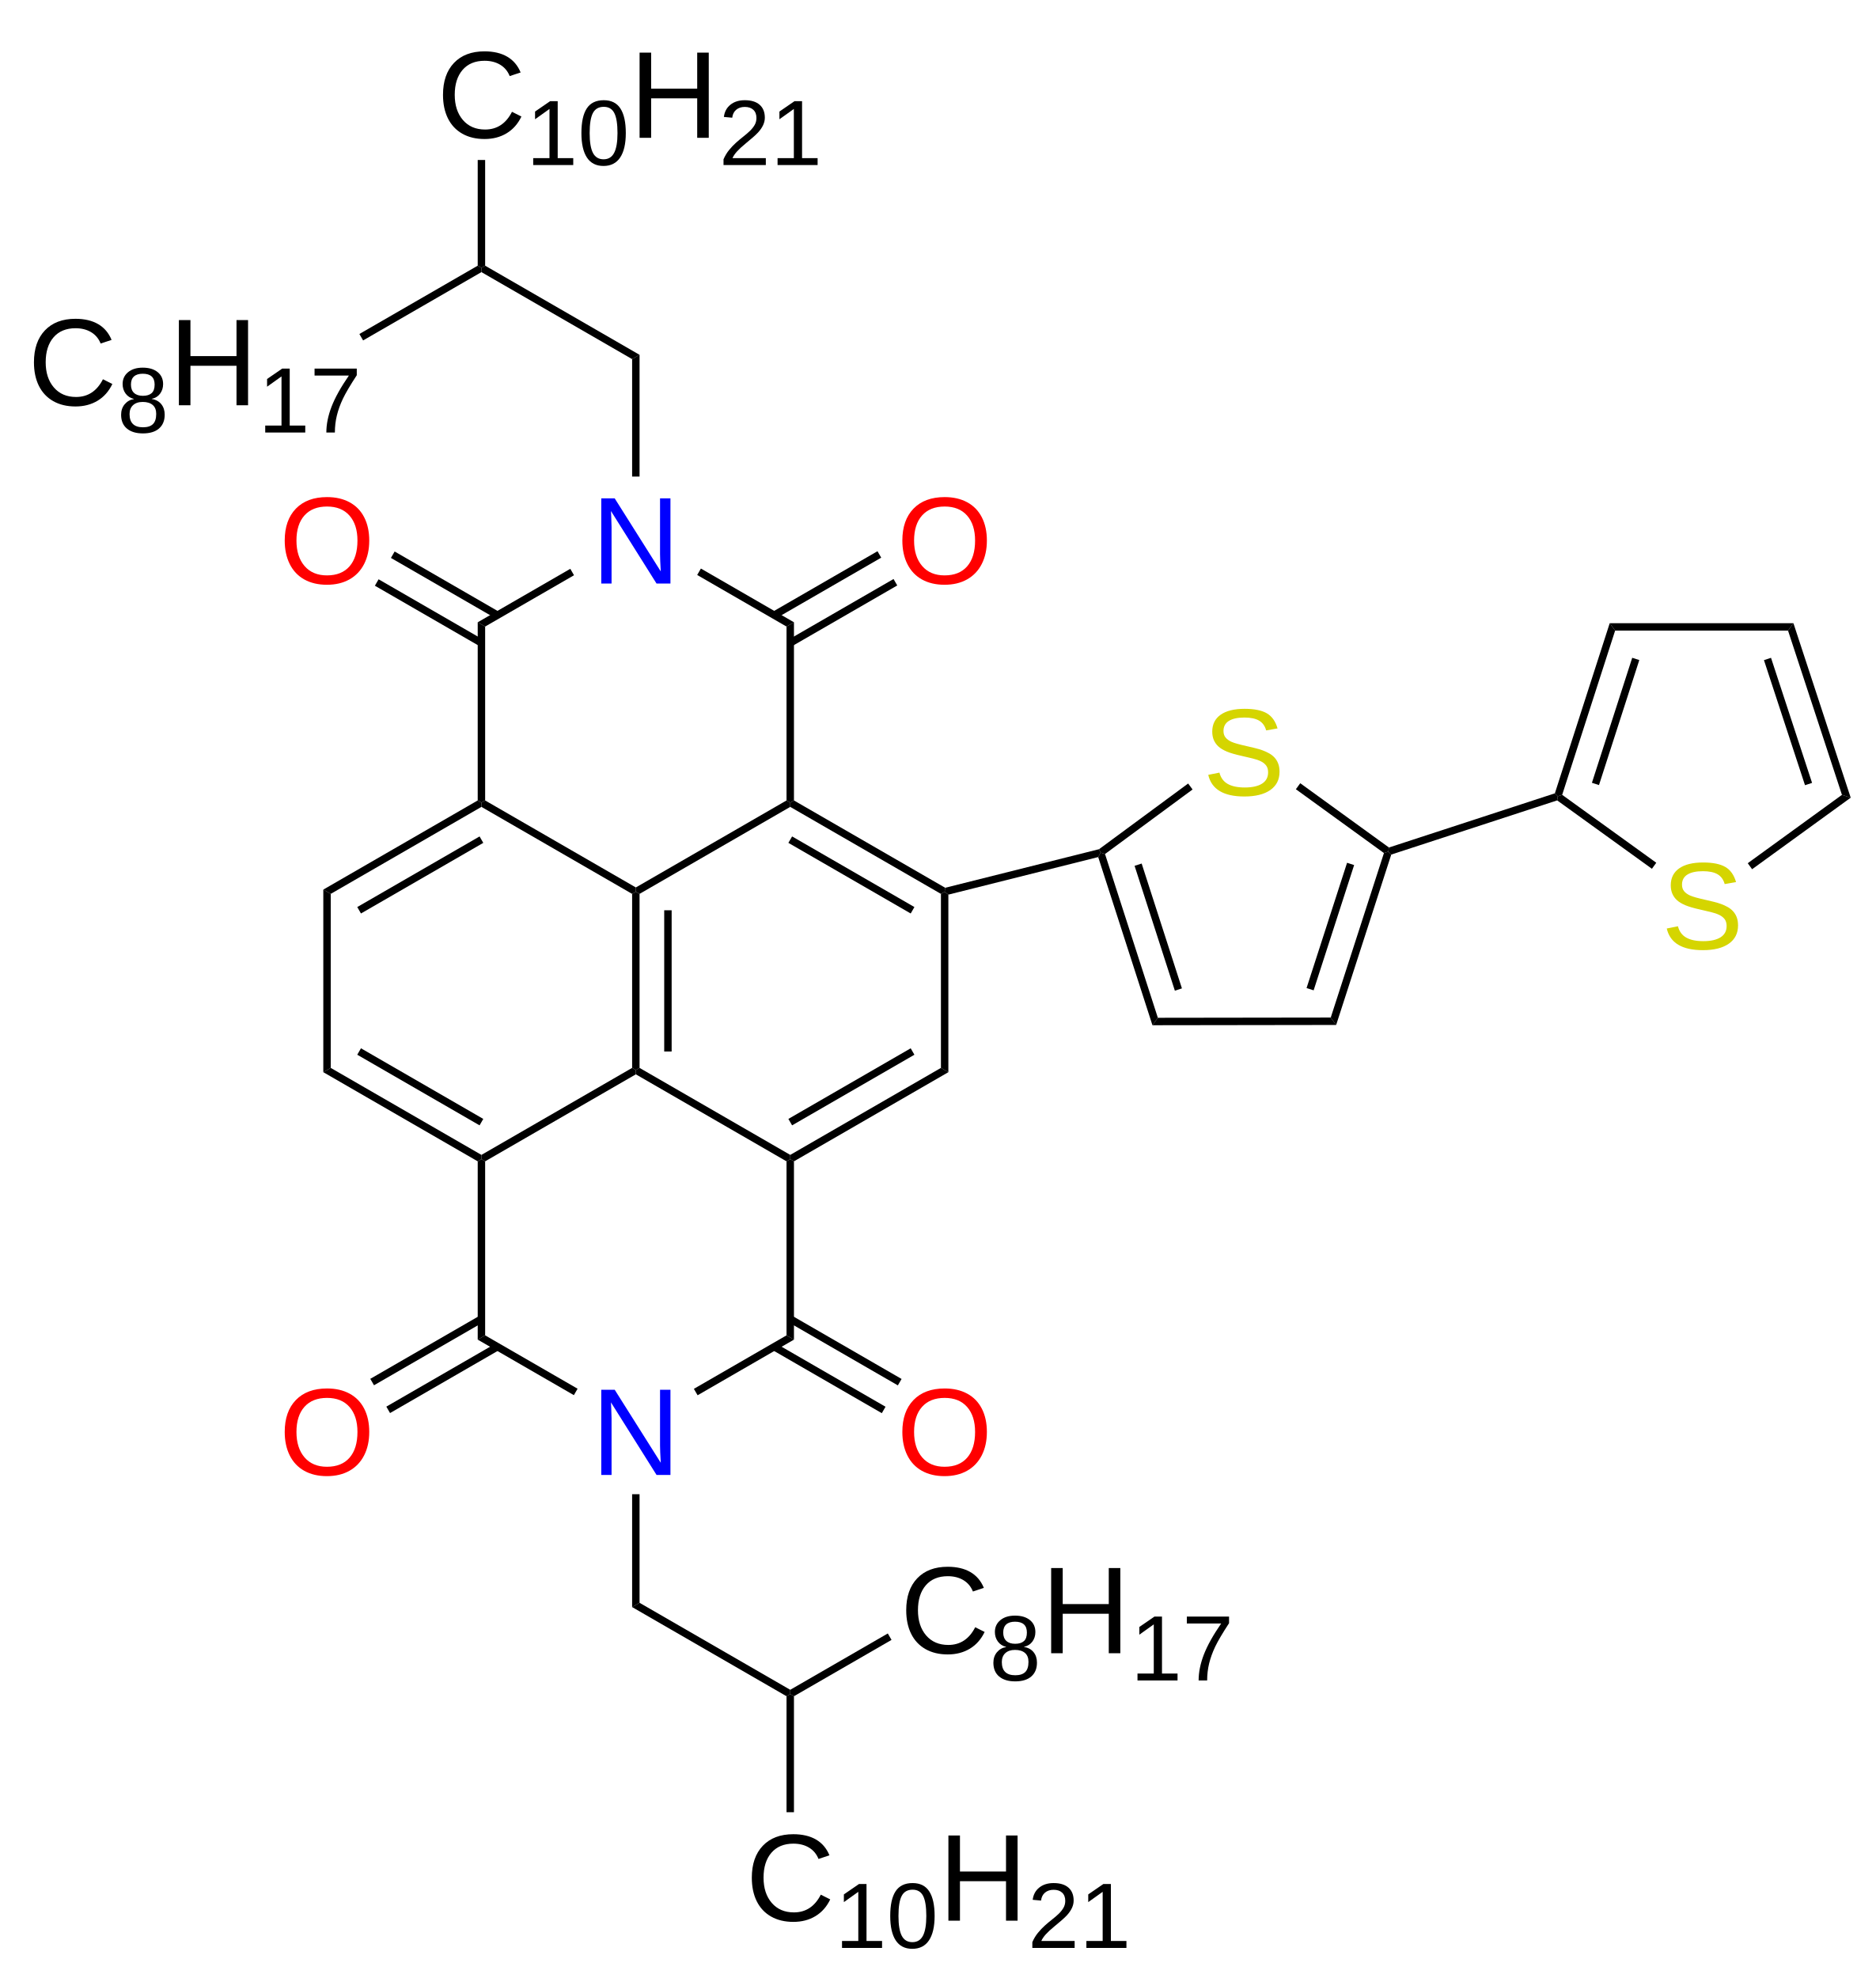
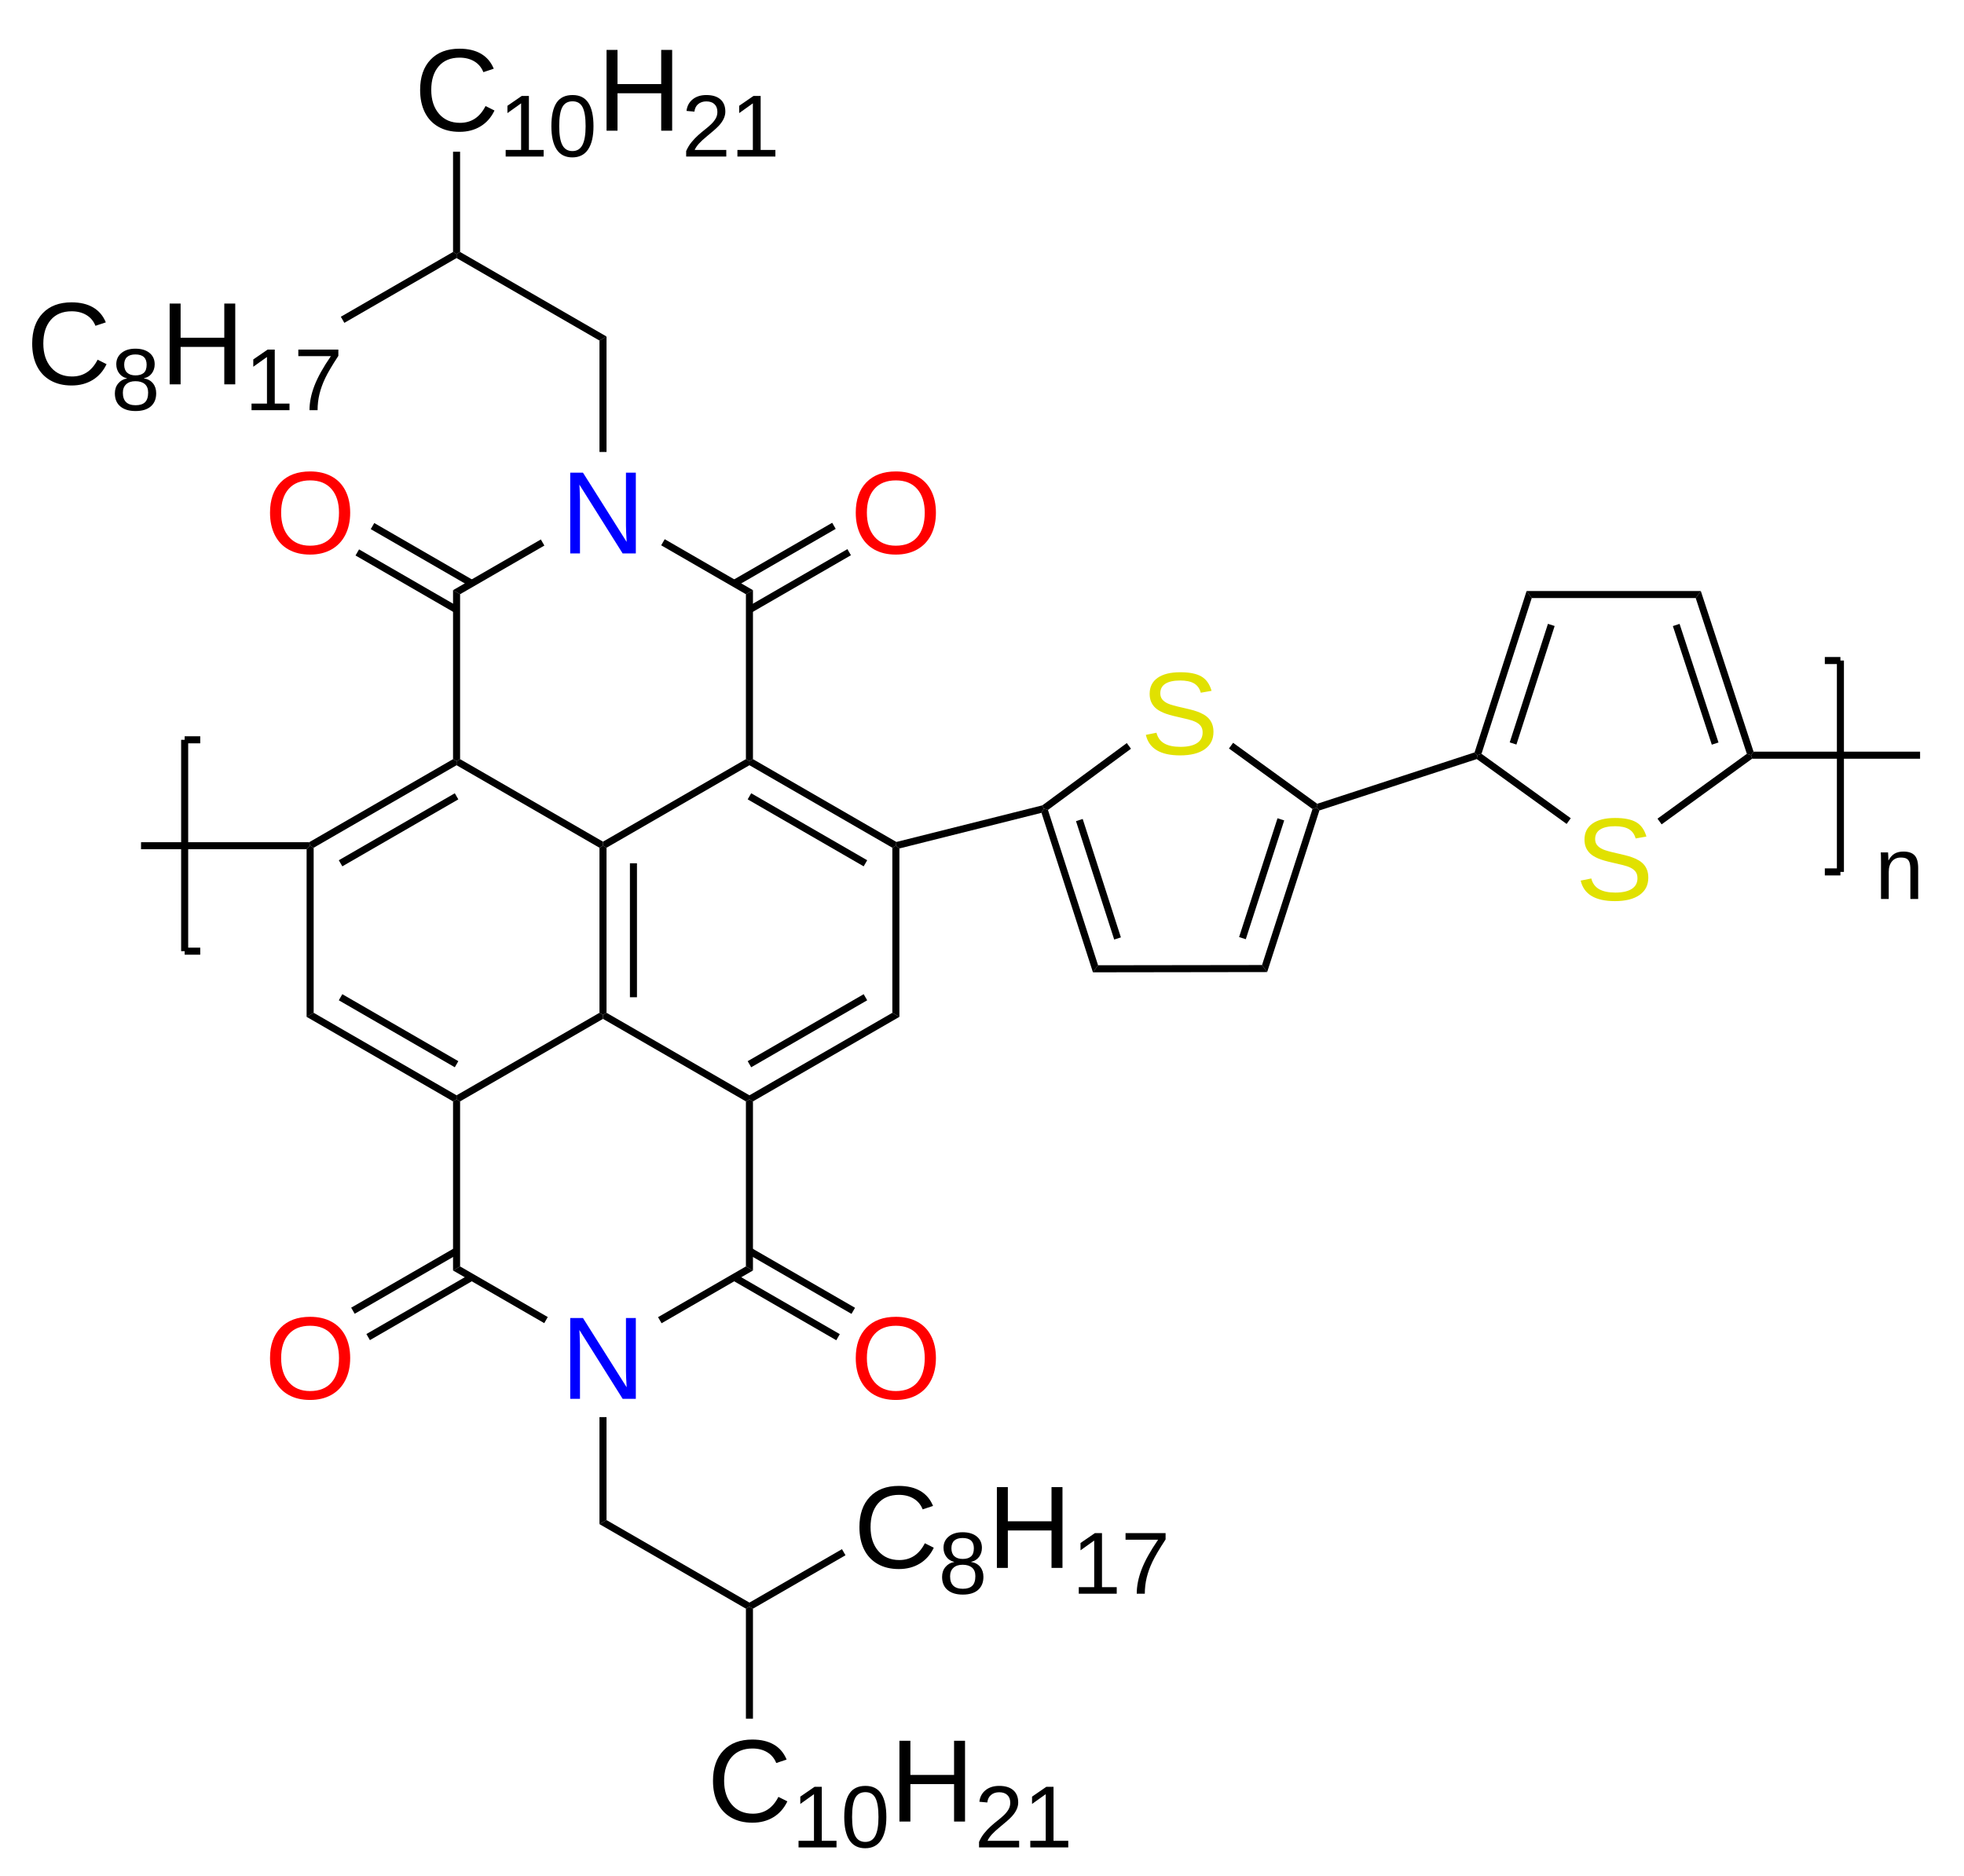
- <svg xmlns="http://www.w3.org/2000/svg" width="202px" height="213px" viewBox="0 0 202 213" style="background-color: #ffffff00" version="1.1">
+ <svg xmlns="http://www.w3.org/2000/svg" width="223px" height="213px" viewBox="0 0 223 213" style="background-color: #ffffff00" version="1.1">
  <text x="0" y="0" stroke="none" fill="#0000ff" transform="matrix(0.0666667 0 0 0.0666667 63.6522 62.84)" font-style="normal" font-weight="normal" font-size="200px" font-family="Arial">
N</text>
  <path stroke="none" fill="#000000" transform="matrix(0.0666667 0 0 0.0666667 -161.533 -132)" d="M 3194.6,2985.14 L 3206.6,2992.06 L 3206.6,3272.94 L 3200.6,3276.4 L 3194.6,3272.94 L 3194.6,2985.14 Z " />
  <path stroke="none" fill="#000000" transform="matrix(0.0666667 0 0 0.0666667 -161.533 -132)" d="M 3200.6,3283.33 L 3200.6,3276.4 L 3206.6,3272.94 L 3450,3413.47 L 3450,3420.4 L 3444,3423.86 L 3200.6,3283.33 Z " />
  <path stroke="none" fill="#000000" transform="matrix(0.0666667 0 0 0.0666667 -161.533 -132)" d="M 3456,3423.86 L 3450,3420.4 L 3450,3413.47 L 3693.4,3272.94 L 3699.4,3276.4 L 3699.4,3283.33 L 3456,3423.86 Z " />
  <path stroke="none" fill="#000000" transform="matrix(0.0666667 0 0 0.0666667 -161.533 -132)" d="M 3705.4,3272.94 L 3699.4,3276.4 L 3693.4,3272.94 L 3693.4,2992.06 L 3705.4,2985.14 L 3705.4,3272.94 Z " />
  <path stroke="none" fill="#000000" transform="matrix(0.0666667 0 0 0.0666667 -161.533 -132)" d="M 3705.4,2985.14 L 3693.4,2992.06 L 3549.1,2908.75 L 3555.1,2898.35 L 3705.4,2985.14 Z " />
  <path stroke="none" fill="#000000" transform="matrix(0.0666667 0 0 0.0666667 -161.533 -132)" d="M 3344.14,2898.79 L 3350.14,2909.18 L 3206.6,2992.06 L 3194.6,2985.14 L 3344.14,2898.79 Z " />
  <path stroke="none" fill="#000000" transform="matrix(0.0666667 0 0 0.0666667 -161.533 -132)" d="M 3444,3423.86 L 3450,3420.4 L 3456,3423.86 L 3456,3704.94 L 3450,3708.4 L 3444,3704.94 L 3444,3423.86 Z " />
  <path stroke="none" fill="#000000" transform="matrix(0.0666667 0 0 0.0666667 -161.533 -132)" d="M 3495.84,3450.33 L 3507.84,3450.33 L 3507.84,3678.47 L 3495.84,3678.47 L 3495.84,3450.33 Z " />
  <path stroke="none" fill="#000000" transform="matrix(0.0666667 0 0 0.0666667 -161.533 -132)" d="M 3450,3715.33 L 3450,3708.4 L 3456,3704.94 L 3699.4,3845.47 L 3699.4,3852.4 L 3693.4,3855.86 L 3450,3715.33 Z " />
  <path stroke="none" fill="#000000" transform="matrix(0.0666667 0 0 0.0666667 -161.533 -132)" d="M 3705.4,3855.86 L 3699.4,3852.4 L 3699.4,3845.47 L 3942.8,3704.94 L 3954.8,3711.86 L 3705.4,3855.86 Z " />
  <path stroke="none" fill="#000000" transform="matrix(0.0666667 0 0 0.0666667 -161.533 -132)" d="M 3702.4,3797.74 L 3696.4,3787.35 L 3893.96,3673.28 L 3899.96,3683.67 L 3702.4,3797.74 Z " />
  <path stroke="none" fill="#000000" transform="matrix(0.0666667 0 0 0.0666667 -161.533 -132)" d="M 3954.8,3711.86 L 3942.8,3704.94 L 3942.8,3423.86 L 3948.8,3420.4 L 3954.8,3425.08 L 3954.8,3711.86 Z " />
  <path stroke="none" fill="#000000" transform="matrix(0.0666667 0 0 0.0666667 -161.533 -132)" d="M 3949.7,3413.99 L 3948.8,3420.4 L 3942.8,3423.86 L 3699.4,3283.33 L 3699.4,3276.4 L 3705.4,3272.94 L 3949.7,3413.99 Z " />
  <path stroke="none" fill="#000000" transform="matrix(0.0666667 0 0 0.0666667 -161.533 -132)" d="M 3899.96,3445.13 L 3893.96,3455.52 L 3696.4,3341.45 L 3702.4,3331.06 L 3899.96,3445.13 Z " />
-   <path stroke="none" fill="#000000" transform="matrix(0.0666667 0 0 0.0666667 -161.533 -132)" d="M 3194.6,3272.94 L 3200.6,3276.4 L 3200.6,3283.33 L 2957.2,3423.86 L 2945.2,3416.94 L 3194.6,3272.94 Z " />
+   <path stroke="none" fill="#000000" transform="matrix(0.0666667 0 0 0.0666667 -161.533 -132)" d="M 3194.6,3272.94 L 3200.6,3276.4 L 3200.6,3283.33 L 2957.2,3423.86 L 2951.2,3420.4 L 2949.59,3414.4 L 3194.6,3272.94 Z " />
  <path stroke="none" fill="#000000" transform="matrix(0.0666667 0 0 0.0666667 -161.533 -132)" d="M 3197.6,3331.06 L 3203.6,3341.45 L 3006.04,3455.52 L 3000.04,3445.13 L 3197.6,3331.06 Z " />
-   <path stroke="none" fill="#000000" transform="matrix(0.0666667 0 0 0.0666667 -161.533 -132)" d="M 2945.2,3416.94 L 2957.2,3423.86 L 2957.2,3704.94 L 2945.2,3711.86 L 2945.2,3416.94 Z " />
+   <path stroke="none" fill="#000000" transform="matrix(0.0666667 0 0 0.0666667 -161.533 -132)" d="M 2945.2,3426.4 L 2951.2,3420.4 L 2957.2,3423.86 L 2957.2,3704.94 L 2945.2,3711.86 L 2945.2,3426.4 Z " />
  <path stroke="none" fill="#000000" transform="matrix(0.0666667 0 0 0.0666667 -161.533 -132)" d="M 2945.2,3711.86 L 2957.2,3704.94 L 3200.6,3845.47 L 3200.6,3852.4 L 3194.6,3855.86 L 2945.2,3711.86 Z " />
  <path stroke="none" fill="#000000" transform="matrix(0.0666667 0 0 0.0666667 -161.533 -132)" d="M 3000.04,3683.67 L 3006.04,3673.28 L 3203.6,3787.35 L 3197.6,3797.74 L 3000.04,3683.67 Z " />
  <path stroke="none" fill="#000000" transform="matrix(0.0666667 0 0 0.0666667 -161.533 -132)" d="M 3206.6,3855.86 L 3200.6,3852.4 L 3200.6,3845.47 L 3444,3704.94 L 3450,3708.4 L 3450,3715.33 L 3206.6,3855.86 Z " />
  <text x="0" y="0" stroke="none" fill="#0000ff" transform="matrix(0.0666667 0 0 0.0666667 63.6522 158.827)" font-style="normal" font-weight="normal" font-size="200px" font-family="Arial">
N</text>
  <path stroke="none" fill="#000000" transform="matrix(0.0666667 0 0 0.0666667 -161.533 -132)" d="M 3194.6,3855.86 L 3200.6,3852.4 L 3206.6,3855.86 L 3206.6,4136.94 L 3194.6,4143.86 L 3194.6,3855.86 Z " />
  <path stroke="none" fill="#000000" transform="matrix(0.0666667 0 0 0.0666667 -161.533 -132)" d="M 3194.6,4143.86 L 3206.6,4136.94 L 3355.92,4223.15 L 3349.92,4233.54 L 3194.6,4143.86 Z " />
  <path stroke="none" fill="#000000" transform="matrix(0.0666667 0 0 0.0666667 -161.533 -132)" d="M 3549.76,4233.73 L 3543.76,4223.34 L 3693.4,4136.94 L 3705.4,4143.86 L 3549.76,4233.73 Z " />
  <path stroke="none" fill="#000000" transform="matrix(0.0666667 0 0 0.0666667 -161.533 -132)" d="M 3705.4,4143.86 L 3693.4,4136.94 L 3693.4,3855.86 L 3699.4,3852.4 L 3705.4,3855.86 L 3705.4,4143.86 Z " />
  <text x="0" y="0" stroke="none" fill="#ff0000" transform="matrix(0.0666667 0 0 0.0666667 96.5344 62.84)" font-style="normal" font-weight="normal" font-size="200px" font-family="Arial">
O</text>
  <path stroke="none" fill="#000000" transform="matrix(0.0666667 0 0 0.0666667 -161.533 -132)" d="M 3676.48,2978.83 L 3670.48,2968.44 L 3840.33,2870.37 L 3846.33,2880.76 L 3676.48,2978.83 Z " />
  <path stroke="none" fill="#000000" transform="matrix(0.0666667 0 0 0.0666667 -161.533 -132)" d="M 3702.4,3023.72 L 3696.4,3013.33 L 3866.25,2915.26 L 3872.25,2925.66 L 3702.4,3023.72 Z " />
  <text x="0" y="0" stroke="none" fill="#ff0000" transform="matrix(0.0666667 0 0 0.0666667 30.0278 62.84)" font-style="normal" font-weight="normal" font-size="200px" font-family="Arial">
O</text>
  <path stroke="none" fill="#000000" transform="matrix(0.0666667 0 0 0.0666667 -161.533 -132)" d="M 3203.6,3013.33 L 3197.6,3023.72 L 3028.51,2926.09 L 3034.51,2915.7 L 3203.6,3013.33 Z " />
  <path stroke="none" fill="#000000" transform="matrix(0.0666667 0 0 0.0666667 -161.533 -132)" d="M 3229.52,2968.44 L 3223.52,2978.83 L 3054.43,2881.2 L 3060.43,2870.81 L 3229.52,2968.44 Z " />
  <text x="0" y="0" stroke="none" fill="#ff0000" transform="matrix(0.0666667 0 0 0.0666667 30.0278 158.827)" font-style="normal" font-weight="normal" font-size="200px" font-family="Arial">
O</text>
  <path stroke="none" fill="#000000" transform="matrix(0.0666667 0 0 0.0666667 -161.533 -132)" d="M 3223.52,4150.17 L 3229.52,4160.56 L 3053.01,4262.47 L 3047.01,4252.08 L 3223.52,4150.17 Z " />
  <path stroke="none" fill="#000000" transform="matrix(0.0666667 0 0 0.0666667 -161.533 -132)" d="M 3197.6,4105.27 L 3203.6,4115.67 L 3027.09,4217.58 L 3021.09,4207.19 L 3197.6,4105.27 Z " />
  <text x="0" y="0" stroke="none" fill="#ff0000" transform="matrix(0.0666667 0 0 0.0666667 96.5344 158.827)" font-style="normal" font-weight="normal" font-size="200px" font-family="Arial">
O</text>
  <path stroke="none" fill="#000000" transform="matrix(0.0666667 0 0 0.0666667 -161.533 -132)" d="M 3696.4,4115.67 L 3702.4,4105.27 L 3879.23,4207.38 L 3873.23,4217.77 L 3696.4,4115.67 Z " />
  <path stroke="none" fill="#000000" transform="matrix(0.0666667 0 0 0.0666667 -161.533 -132)" d="M 3670.48,4160.56 L 3676.48,4150.17 L 3853.31,4252.27 L 3847.31,4262.66 L 3670.48,4160.56 Z " />
  <path stroke="none" fill="#000000" transform="matrix(0.0666667 0 0 0.0666667 -161.533 -132)" d="M 3954.8,3425.08 L 3948.8,3420.4 L 3949.7,3413.99 L 4198.19,3351.67 L 4200.8,3357.2 L 4196.81,3364.39 L 3954.8,3425.08 Z " />
-   <text x="0" y="0" stroke="none" fill="#d5d500" transform="matrix(0.0666667 0 0 0.0666667 129.5 85.64)" font-style="normal" font-weight="normal" font-size="200px" font-family="Arial">
+   <text x="0" y="0" stroke="none" fill="#e1e100" transform="matrix(0.0666667 0 0 0.0666667 129.5 85.64)" font-style="normal" font-weight="normal" font-size="200px" font-family="Arial">
S</text>
  <path stroke="none" fill="#000000" transform="matrix(0.0666667 0 0 0.0666667 -161.533 -132)" d="M 4581.17,3635.59 L 4572.43,3623.61 L 4658.35,3357.9 L 4665.4,3355.6 L 4670.17,3360.35 L 4581.17,3635.59 Z " />
  <path stroke="none" fill="#000000" transform="matrix(0.0666667 0 0 0.0666667 -161.533 -132)" d="M 4544.78,3579.66 L 4533.36,3575.97 L 4598.79,3373.63 L 4610.2,3377.32 L 4544.78,3579.66 Z " />
  <path stroke="none" fill="#000000" transform="matrix(0.0666667 0 0 0.0666667 -161.533 -132)" d="M 4666.44,3348.95 L 4665.4,3355.6 L 4658.35,3357.9 L 4516.11,3254.82 L 4523.16,3245.11 L 4666.44,3348.95 Z " />
  <path stroke="none" fill="#000000" transform="matrix(0.0666667 0 0 0.0666667 -161.533 -132)" d="M 4284.43,3636.01 L 4293.17,3623.99 L 4572.43,3623.61 L 4581.17,3635.59 L 4284.43,3636.01 Z " />
  <path stroke="none" fill="#000000" transform="matrix(0.0666667 0 0 0.0666667 -161.533 -132)" d="M 4670.17,3360.35 L 4665.4,3355.6 L 4666.44,3348.95 L 4934.43,3261.45 L 4939.2,3266.2 L 4938.16,3272.85 L 4670.17,3360.35 Z " />
-   <text x="0" y="0" stroke="none" fill="#d5d500" transform="matrix(0.0666667 0 0 0.0666667 178.873 102.187)" font-style="normal" font-weight="normal" font-size="200px" font-family="Arial">
+   <text x="0" y="0" stroke="none" fill="#e1e100" transform="matrix(0.0666667 0 0 0.0666667 178.873 102.187)" font-style="normal" font-weight="normal" font-size="200px" font-family="Arial">
S</text>
  <path stroke="none" fill="#000000" transform="matrix(0.0666667 0 0 0.0666667 -161.533 -132)" d="M 4938.16,3272.85 L 4939.2,3266.2 L 4946.25,3263.89 L 5098.23,3373.58 L 5091.2,3383.31 L 4938.16,3272.85 Z " />
-   <path stroke="none" fill="#000000" transform="matrix(0.0666667 0 0 0.0666667 -161.533 -132)" d="M 5253.01,3384.02 L 5245.97,3374.31 L 5398.13,3263.91 L 5412.27,3268.49 L 5253.01,3384.02 Z " />
-   <path stroke="none" fill="#000000" transform="matrix(0.0666667 0 0 0.0666667 -161.533 -132)" d="M 5412.27,3268.49 L 5398.13,3263.91 L 5311.05,2998.6 L 5319.75,2986.6 L 5412.27,3268.49 Z " />
+   <path stroke="none" fill="#000000" transform="matrix(0.0666667 0 0 0.0666667 -161.533 -132)" d="M 5253.01,3384.02 L 5245.97,3374.31 L 5398.13,3263.91 L 5405.2,3266.2 L 5407.15,3272.2 L 5253.01,3384.02 Z " />
+   <path stroke="none" fill="#000000" transform="matrix(0.0666667 0 0 0.0666667 -161.533 -132)" d="M 5409.55,3260.2 L 5405.2,3266.2 L 5398.13,3263.91 L 5311.05,2998.6 L 5319.75,2986.6 L 5409.55,3260.2 Z " />
  <path stroke="none" fill="#000000" transform="matrix(0.0666667 0 0 0.0666667 -161.533 -132)" d="M 5349.86,3244.57 L 5338.46,3248.32 L 5272.16,3046.3 L 5283.56,3042.56 L 5349.86,3244.57 Z " />
  <path stroke="none" fill="#000000" transform="matrix(0.0666667 0 0 0.0666667 -161.533 -132)" d="M 5319.75,2986.6 L 5311.05,2998.6 L 5031.77,2998.6 L 5023.03,2986.6 L 5319.75,2986.6 Z " />
  <path stroke="none" fill="#000000" transform="matrix(0.0666667 0 0 0.0666667 -161.533 -132)" d="M 5023.03,2986.6 L 5031.77,2998.6 L 4946.25,3263.89 L 4939.2,3266.2 L 4934.43,3261.45 L 5023.03,2986.6 Z " />
  <path stroke="none" fill="#000000" transform="matrix(0.0666667 0 0 0.0666667 -161.533 -132)" d="M 5059.37,3042.5 L 5070.8,3046.18 L 5005.7,3248.1 L 4994.28,3244.42 L 5059.37,3042.5 Z " />
  <path stroke="none" fill="#000000" transform="matrix(0.0666667 0 0 0.0666667 -161.533 -132)" d="M 4207.84,3359.47 L 4200.8,3357.2 L 4198.19,3351.67 L 4342.11,3245.57 L 4349.23,3255.23 L 4207.84,3359.47 Z " />
  <path stroke="none" fill="#000000" transform="matrix(0.0666667 0 0 0.0666667 -161.533 -132)" d="M 4196.81,3364.39 L 4200.8,3357.2 L 4207.84,3359.47 L 4293.17,3623.99 L 4284.43,3636.01 L 4196.81,3364.39 Z " />
  <path stroke="none" fill="#000000" transform="matrix(0.0666667 0 0 0.0666667 -161.533 -132)" d="M 4255.59,3378.54 L 4267.01,3374.85 L 4332.06,3576.51 L 4320.64,3580.19 L 4255.59,3378.54 Z " />
  <path stroke="none" fill="#000000" transform="matrix(0.0666667 0 0 0.0666667 -161.533 -132)" d="M 3456,2749.77 L 3444,2749.77 L 3444,2560.06 L 3456,2553.14 L 3456,2749.77 Z " />
  <path stroke="none" fill="#000000" transform="matrix(0.0666667 0 0 0.0666667 -161.533 -132)" d="M 3444,4393.57 L 3456,4393.57 L 3456,4568.94 L 3444,4575.86 L 3444,4393.57 Z " />
  <path stroke="none" fill="#000000" transform="matrix(0.0666667 0 0 0.0666667 -161.533 -132)" d="M 3456,2553.14 L 3444,2560.06 L 3200.6,2419.53 L 3200.6,2412.6 L 3206.6,2409.14 L 3456,2553.14 Z " />
  <text x="0" y="0" stroke="none" fill="#000000" transform="matrix(0.0666667 0 0 0.0666667 2.97863 43.64)" font-style="normal" font-weight="normal" font-size="200px" font-family="Arial">
C</text>
  <text x="0" y="0" stroke="none" fill="#000000" transform="matrix(0.0666667 0 0 0.0666667 12.6075 46.5733)" font-style="normal" font-weight="normal" font-size="150px" font-family="Arial">
8</text>
  <text x="0" y="0" stroke="none" fill="#000000" transform="matrix(0.0666667 0 0 0.0666667 18.1691 43.64)" font-style="normal" font-weight="normal" font-size="200px" font-family="Arial">
H</text>
  <text x="0" y="0" stroke="none" fill="#000000" transform="matrix(0.0666667 0 0 0.0666667 27.798 46.5733)" font-style="normal" font-weight="normal" font-size="150px" font-family="Arial">
17</text>
  <path stroke="none" fill="#000000" transform="matrix(0.0666667 0 0 0.0666667 -161.533 -132)" d="M 3194.6,2409.14 L 3200.6,2412.6 L 3200.6,2419.53 L 3009.48,2529.88 L 3003.48,2519.48 L 3194.6,2409.14 Z " />
  <text x="0" y="0" stroke="none" fill="#000000" transform="matrix(0.0666667 0 0 0.0666667 47.0255 14.84)" font-style="normal" font-weight="normal" font-size="200px" font-family="Arial">
C</text>
  <text x="0" y="0" stroke="none" fill="#000000" transform="matrix(0.0666667 0 0 0.0666667 56.6545 17.7733)" font-style="normal" font-weight="normal" font-size="150px" font-family="Arial">
10</text>
  <text x="0" y="0" stroke="none" fill="#000000" transform="matrix(0.0666667 0 0 0.0666667 67.7775 14.84)" font-style="normal" font-weight="normal" font-size="200px" font-family="Arial">
H</text>
  <text x="0" y="0" stroke="none" fill="#000000" transform="matrix(0.0666667 0 0 0.0666667 77.4064 17.7733)" font-style="normal" font-weight="normal" font-size="150px" font-family="Arial">
21</text>
  <path stroke="none" fill="#000000" transform="matrix(0.0666667 0 0 0.0666667 -161.533 -132)" d="M 3206.6,2409.14 L 3200.6,2412.6 L 3194.6,2409.14 L 3194.6,2238.43 L 3206.6,2238.43 L 3206.6,2409.14 Z " />
  <path stroke="none" fill="#000000" transform="matrix(0.0666667 0 0 0.0666667 -161.533 -132)" d="M 3444,4575.86 L 3456,4568.94 L 3699.4,4709.47 L 3699.4,4716.4 L 3693.4,4719.86 L 3444,4575.86 Z " />
  <text x="0" y="0" stroke="none" fill="#000000" transform="matrix(0.0666667 0 0 0.0666667 96.9055 178.027)" font-style="normal" font-weight="normal" font-size="200px" font-family="Arial">
C</text>
  <text x="0" y="0" stroke="none" fill="#000000" transform="matrix(0.0666667 0 0 0.0666667 106.534 180.96)" font-style="normal" font-weight="normal" font-size="150px" font-family="Arial">
8</text>
  <text x="0" y="0" stroke="none" fill="#000000" transform="matrix(0.0666667 0 0 0.0666667 112.096 178.027)" font-style="normal" font-weight="normal" font-size="200px" font-family="Arial">
H</text>
  <text x="0" y="0" stroke="none" fill="#000000" transform="matrix(0.0666667 0 0 0.0666667 121.725 180.96)" font-style="normal" font-weight="normal" font-size="150px" font-family="Arial">
17</text>
  <path stroke="none" fill="#000000" transform="matrix(0.0666667 0 0 0.0666667 -161.533 -132)" d="M 3705.4,4719.86 L 3699.4,4716.4 L 3699.4,4709.47 L 3857,4618.48 L 3863,4628.87 L 3705.4,4719.86 Z " />
  <text x="0" y="0" stroke="none" fill="#000000" transform="matrix(0.0666667 0 0 0.0666667 80.2789 206.827)" font-style="normal" font-weight="normal" font-size="200px" font-family="Arial">
C</text>
  <text x="0" y="0" stroke="none" fill="#000000" transform="matrix(0.0666667 0 0 0.0666667 89.9078 209.76)" font-style="normal" font-weight="normal" font-size="150px" font-family="Arial">
10</text>
  <text x="0" y="0" stroke="none" fill="#000000" transform="matrix(0.0666667 0 0 0.0666667 101.031 206.827)" font-style="normal" font-weight="normal" font-size="200px" font-family="Arial">
H</text>
  <text x="0" y="0" stroke="none" fill="#000000" transform="matrix(0.0666667 0 0 0.0666667 110.66 209.76)" font-style="normal" font-weight="normal" font-size="150px" font-family="Arial">
21</text>
  <path stroke="none" fill="#000000" transform="matrix(0.0666667 0 0 0.0666667 -161.533 -132)" d="M 3693.4,4719.86 L 3699.4,4716.4 L 3705.4,4719.86 L 3705.4,4907.23 L 3693.4,4907.23 L 3693.4,4719.86 Z " />
+   <path stroke="none" fill="#000000" transform="matrix(0.0666667 0 0 0.0666667 -161.533 -132)" d="M 5407.15,3272.2 L 5405.2,3266.2 L 5409.55,3260.2 L 5693.2,3260.2 L 5693.2,3272.2 L 5407.15,3272.2 Z " />
+   <path stroke="none" fill="#000000" transform="matrix(0.0666667 0 0 0.0666667 -161.533 -132)" d="M 2949.59,3414.4 L 2951.2,3420.4 L 2945.2,3426.4 L 2663.2,3426.4 L 2663.2,3414.4 L 2949.59,3414.4 Z " />
+   <path stroke="#000000" stroke-width="12" fill="none" transform="matrix(0.0666667 0 0 0.0666667 -161.533 -132)" d="M 5530.96,3105 L 5557.5,3105 " />
+   <path stroke="#000000" stroke-width="12" fill="none" transform="matrix(0.0666667 0 0 0.0666667 -161.533 -132)" d="M 5557.5,3105 L 5557.5,3465 " />
+   <path stroke="#000000" stroke-width="12" fill="none" transform="matrix(0.0666667 0 0 0.0666667 -161.533 -132)" d="M 5557.5,3465 L 5530.96,3465 " />
+   <text x="0" y="0" stroke="none" fill="#000000" transform="matrix(0.0666667 0 0 0.0666667 212.883 102.072)" font-style="normal" font-weight="normal" font-size="150px" font-family="Arial">
+ n</text>
+   <path stroke="#000000" stroke-width="12" fill="none" transform="matrix(0.0666667 0 0 0.0666667 -161.533 -132)" d="M 2764.04,3600 L 2737.5,3600 " />
+   <path stroke="#000000" stroke-width="12" fill="none" transform="matrix(0.0666667 0 0 0.0666667 -161.533 -132)" d="M 2737.5,3600 L 2737.5,3240 " />
+   <path stroke="#000000" stroke-width="12" fill="none" transform="matrix(0.0666667 0 0 0.0666667 -161.533 -132)" d="M 2737.5,3240 L 2764.04,3240 " />
</svg>
